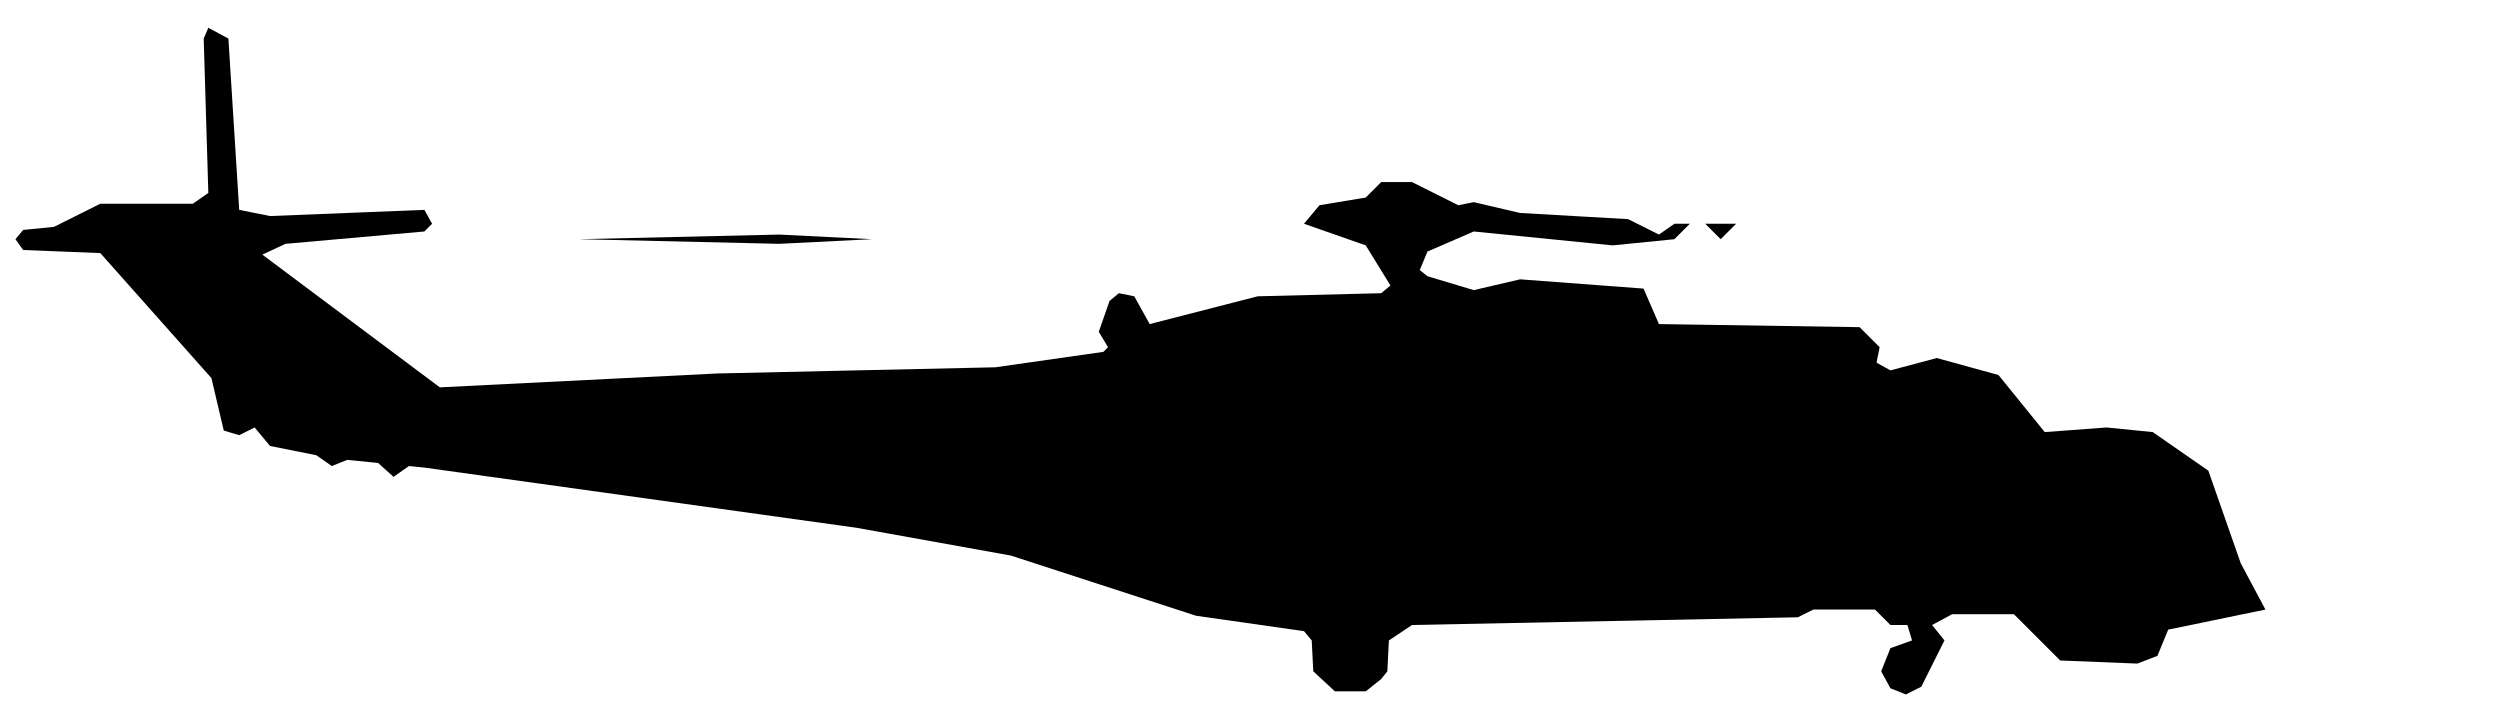
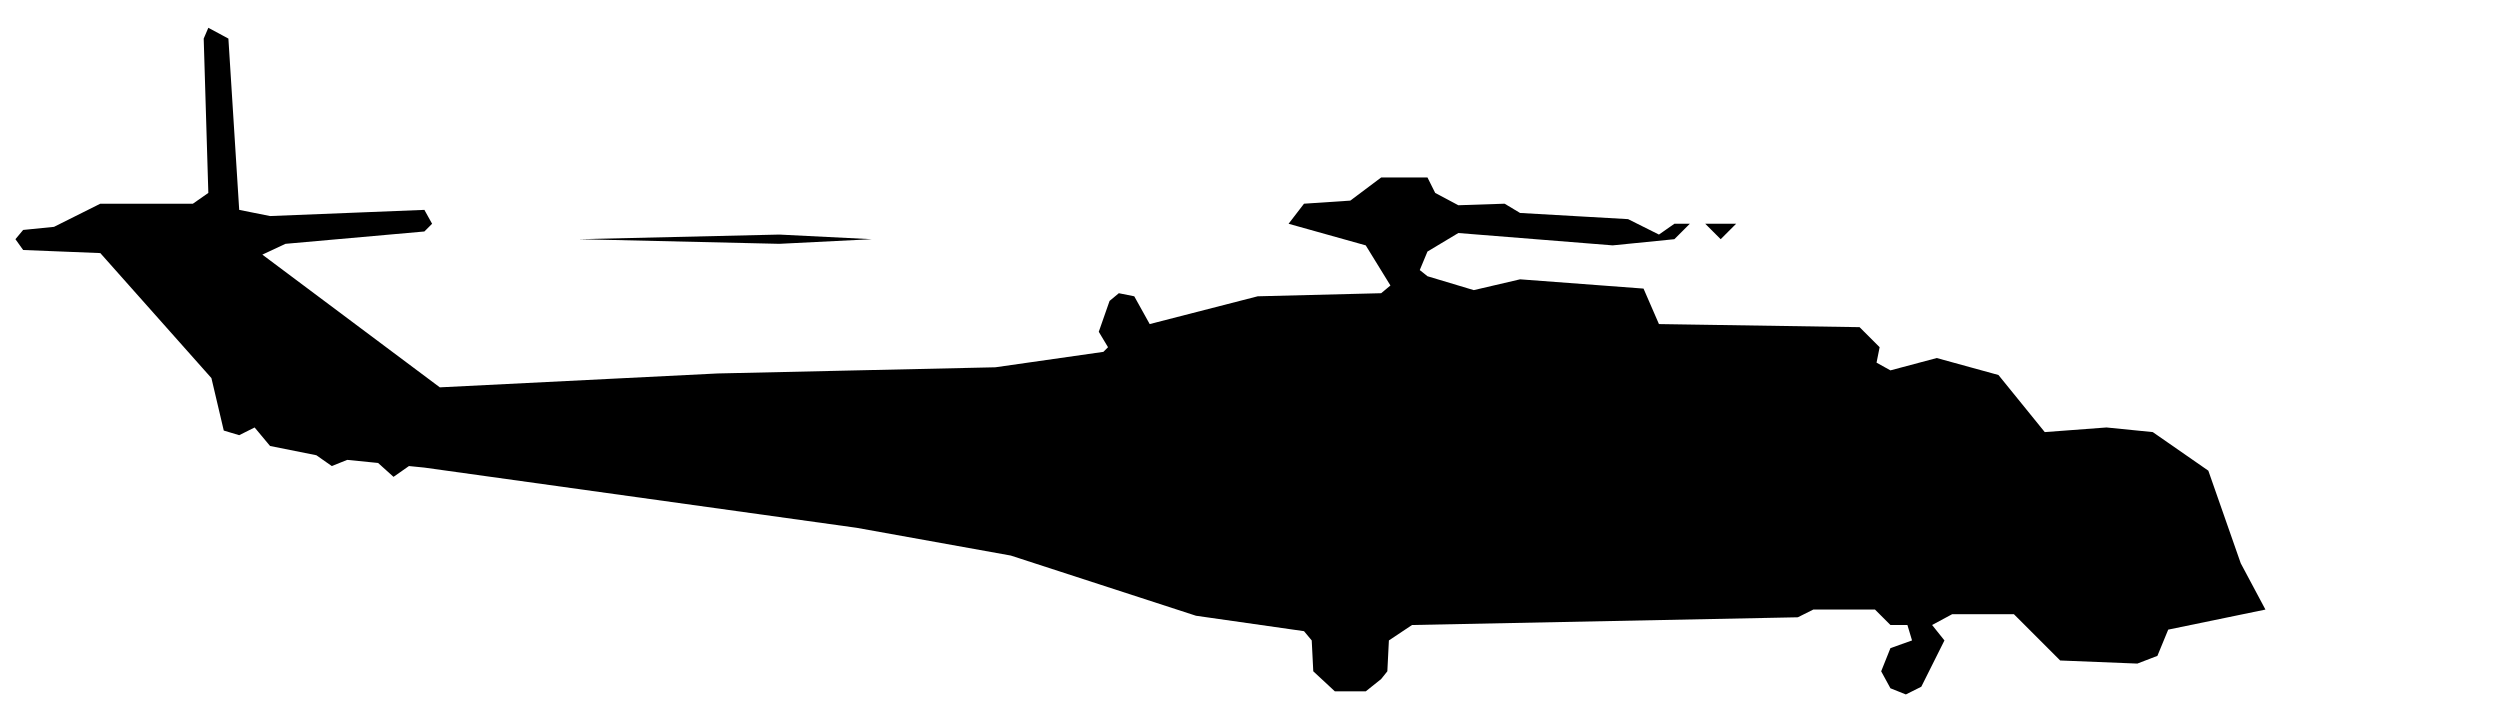
<svg xmlns="http://www.w3.org/2000/svg" viewBox="0 0 162 46" width="162" height="46" fill="currentColor" fill-rule="evenodd">
-   <path d="M86.5 44.8L88.5 44.8L89.5 44L89.9 43.5L90 41.5L91.5 40.5L116.5 40L117.5 39.5L121.5 39.5L122.5 40.5L123.6 40.5L123.9 41.5L122.5 42L121.9 43.5L122.5 44.6L123.5 45L124.5 44.5L126 41.5L125.2 40.5L126.5 39.8L130.5 39.8L133.5 42.8L138.5 43L139.8 42.5L140.5 40.8L146.8 39.5L145.2 36.5L143.1 30.5L139.5 28L136.5 27.7L132.5 28L129.5 24.3L125.5 23.2L122.5 24L121.6 23.5L121.8 22.5L120.5 21.2L107.5 21L106.5 18.7L98.5 18.1L95.5 18.8L92.5 17.9L92 17.5L92.5 16.3L95.5 15L104.5 15.9L108.5 15.5L109.5 14.5L110.5 14.5L111.5 15.5L112.5 14.5L113.5 14.5L108.5 14.5L107.5 15.2L105.5 14.2L98.5 13.8L95.5 13.1L94.5 13.3L91.5 11.8L89.5 11.8L88.5 12.8L85.5 13.3L84.5 14.5L64.5 14.5L84.5 14.5L88.5 15.9L90.1 18.5L89.5 19L81.5 19.2L74.5 21L73.5 19.2L72.5 19L71.9 19.5L71.2 21.5L71.8 22.5L71.5 22.8L64.5 23.8L46.5 24.2L28.5 25.1L17 16.5L18.5 15.8L27.5 15L28 14.5L27.5 13.6L17.5 14L15.5 13.6L14.8 2.5L13.5 1.8L13.2 2.5L13.5 12.5L12.5 13.2L6.5 13.2L3.5 14.7L1.5 14.9L1 15.5L1.5 16.2L6.5 16.4L13.7 24.5L14.5 27.9L15.5 28.2L16.5 27.7L17.5 28.9L20.5 29.5L21.5 30.2L22.5 29.8L24.5 30L25.5 30.9L26.5 30.2L27.5 30.3L55.5 34.2L65.5 36L77.5 39.9L84.5 40.9L85 41.5L85.1 43.5ZM37.5 15.5L50.5 15.8L56.5 15.5L50.5 15.2Z" />
+   <path d="M86.5 44.8L88.5 44.8L89.5 44L89.9 43.5L90 41.5L91.5 40.5L116.5 40L117.5 39.5L121.5 39.5L122.5 40.5L123.6 40.5L123.9 41.5L122.5 42L121.9 43.5L122.5 44.6L123.5 45L124.5 44.5L126 41.5L125.2 40.5L126.5 39.8L130.5 39.8L133.5 42.8L138.5 43L139.8 42.5L140.5 40.8L146.8 39.5L145.2 36.5L143.1 30.5L139.5 28L136.5 27.7L132.5 28L129.5 24.3L125.5 23.2L122.5 24L121.6 23.5L121.8 22.5L120.5 21.2L107.5 21L106.5 18.7L98.5 18.1L95.5 18.8L92.5 17.9L92 17.5L92.5 16.3L94.5 15.1L104.5 15.9L108.5 15.5L109.5 14.5L110.5 14.5L111.5 15.5L112.5 14.5L113.5 14.5L108.5 14.5L107.5 15.2L105.5 14.2L98.5 13.8L97.5 13.2L94.5 13.3L93 12.5L92.5 11.5L89.5 11.5L87.5 13L84.5 13.2L83.5 14.5L64.5 14.5L83.5 14.5L88.5 15.9L90.1 18.5L89.5 19L81.5 19.2L74.5 21L73.5 19.2L72.5 19L71.9 19.5L71.2 21.5L71.8 22.5L71.5 22.8L64.5 23.8L46.5 24.2L28.5 25.1L17 16.5L18.5 15.8L27.5 15L28 14.5L27.5 13.6L17.5 14L15.5 13.6L14.8 2.5L13.5 1.8L13.2 2.5L13.5 12.5L12.5 13.2L6.5 13.2L3.5 14.7L1.5 14.9L1 15.5L1.5 16.2L6.5 16.4L13.7 24.5L14.5 27.9L15.5 28.2L16.5 27.7L17.5 28.9L20.5 29.5L21.5 30.2L22.5 29.8L24.5 30L25.5 30.9L26.5 30.2L27.5 30.3L55.5 34.2L65.5 36L77.5 39.9L84.5 40.9L85 41.5L85.1 43.5ZM37.5 15.5L50.5 15.8L56.5 15.5L50.5 15.2Z" />
</svg>
